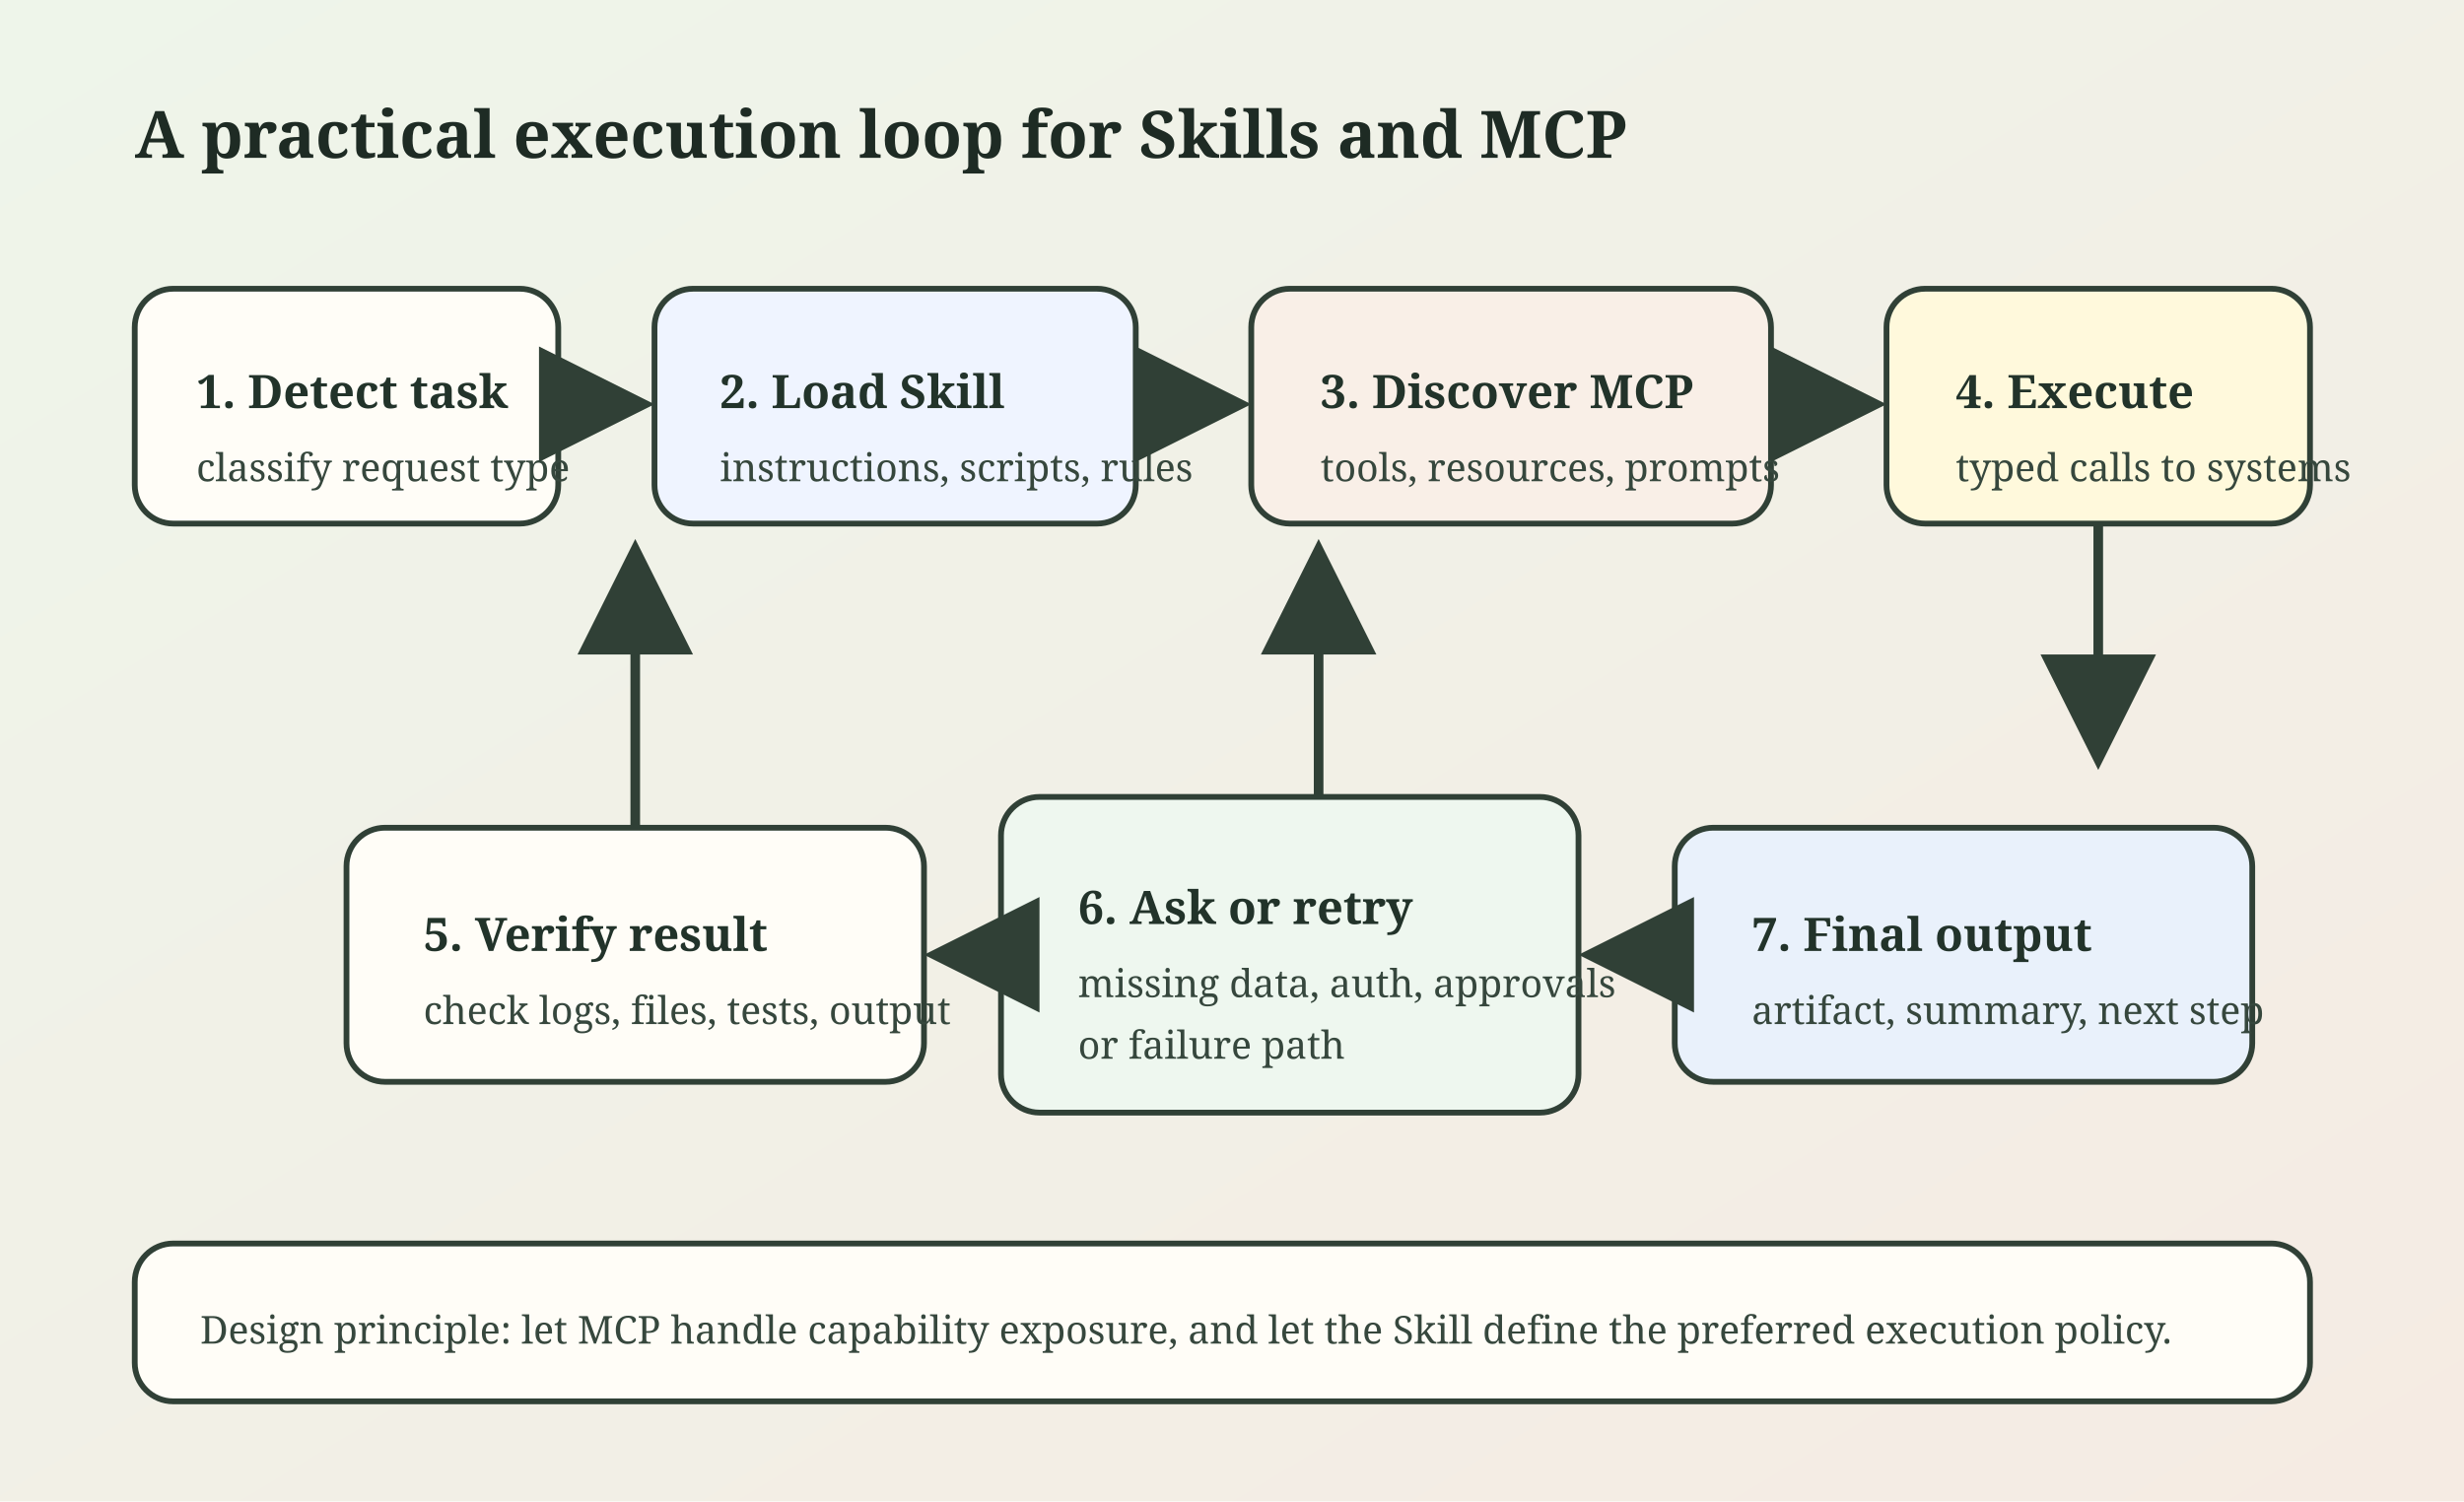
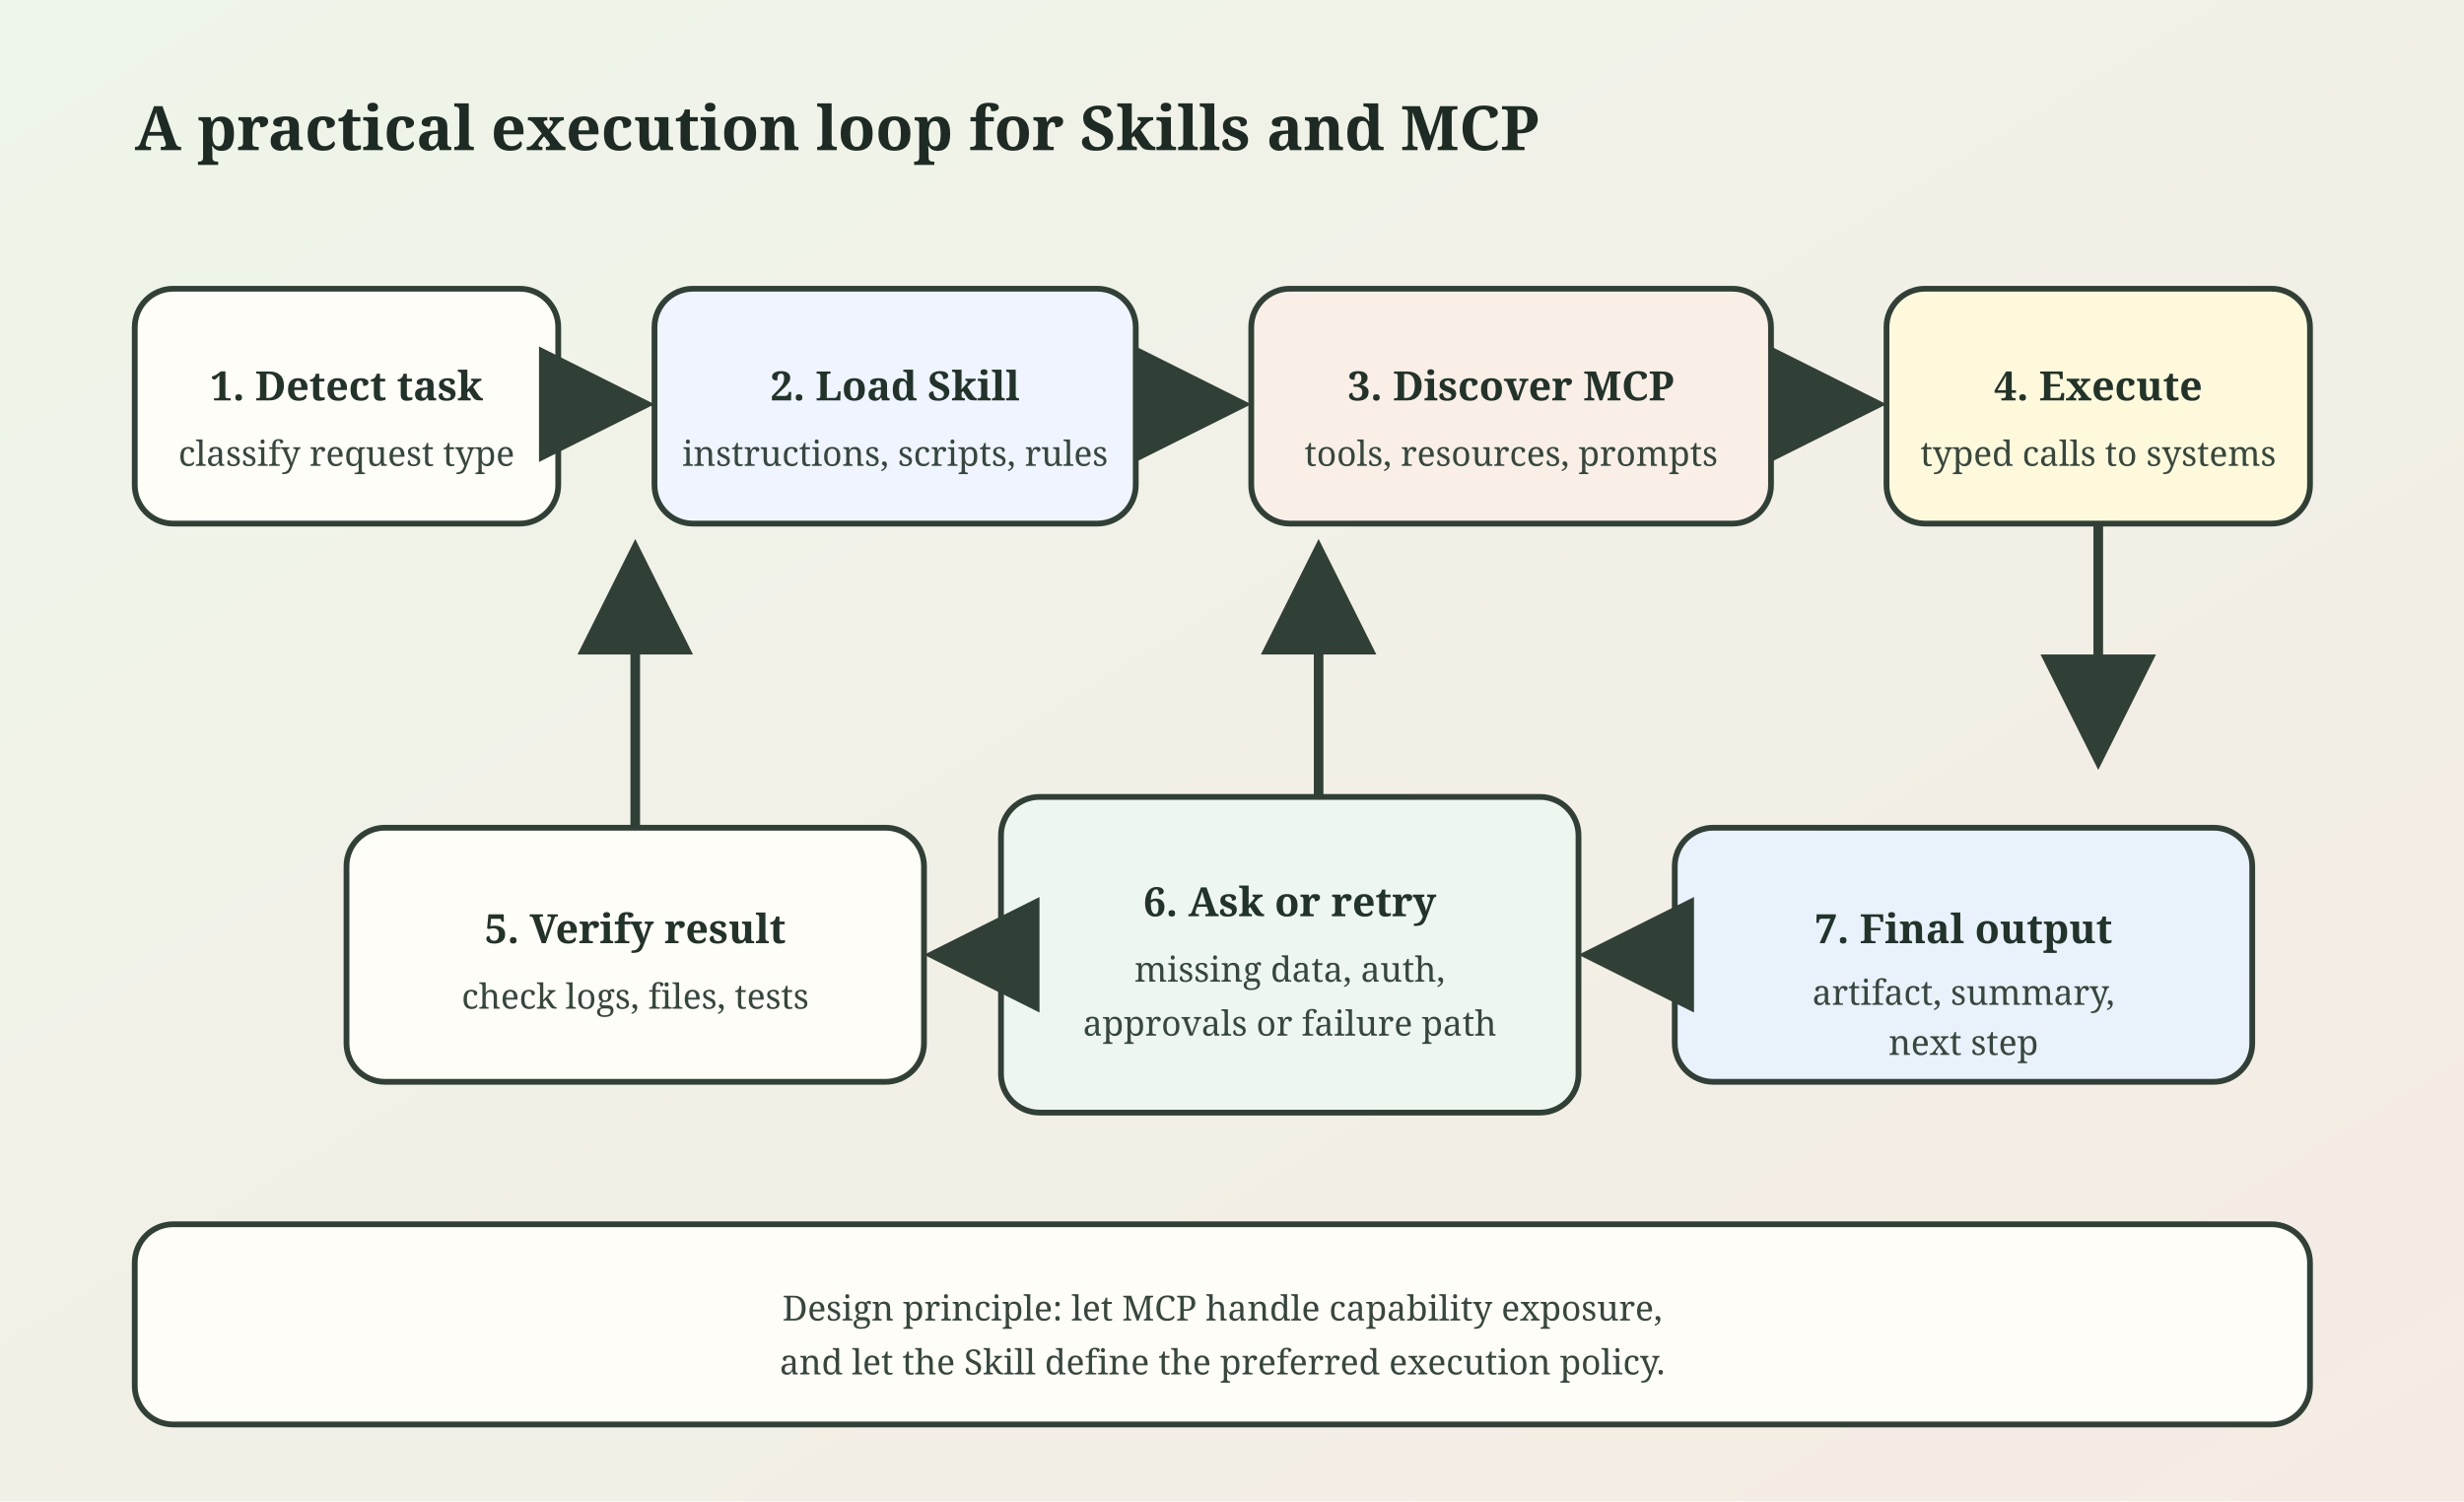
<svg xmlns="http://www.w3.org/2000/svg" width="1280" height="780" viewBox="0 0 1280 780" role="img" aria-labelledby="title desc">
  <defs>
    <linearGradient id="bg2" x1="0" x2="1" y1="0" y2="1">
      <stop offset="0%" stop-color="#eef5ea" />
      <stop offset="100%" stop-color="#f5ebe3" />
    </linearGradient>
    <style>
-       .h { font: 700 34px Georgia, serif; fill: #1e2b24; }
-       .t { font: 600 24px Georgia, serif; fill: #22332a; }
-       .s { font: 500 20px Georgia, serif; fill: #36473d; }
+       .h { font: 700 32px Georgia, serif; fill: #1e2b24; }
+       .t { font: 600 21px Georgia, serif; fill: #22332a; }
+       .s { font: 500 18px Georgia, serif; fill: #36473d; }
      .box { rx: 20; ry: 20; stroke: #304036; stroke-width: 3; }
      .arrow { stroke: #304036; stroke-width: 5; fill: none; marker-end: url(#am); }
    </style>
    <marker id="am" markerWidth="12" markerHeight="12" refX="10" refY="6" orient="auto">
      <path d="M0,0 L12,6 L0,12 z" fill="#304036" />
    </marker>
  </defs>
  <rect width="1280" height="780" fill="url(#bg2)" />
-   <text x="70" y="82" class="h">A practical execution loop for Skills and MCP</text>
+   <text x="70" y="78" class="h">A practical execution loop for Skills and MCP</text>
  <rect x="70" y="150" width="220" height="122" class="box" fill="#fffdf7" />
-   <text x="102" y="212" class="t">1. Detect task</text>
-   <text x="102" y="250" class="s">classify request type</text>
+   <text x="180" y="208" class="t" text-anchor="middle">1. Detect task</text>
+   <text x="180" y="242" class="s" text-anchor="middle">classify request type</text>
  <rect x="340" y="150" width="250" height="122" class="box" fill="#eff4ff" />
-   <text x="374" y="212" class="t">2. Load Skill</text>
-   <text x="374" y="250" class="s">instructions, scripts, rules</text>
+   <text x="465" y="208" class="t" text-anchor="middle">2. Load Skill</text>
+   <text x="465" y="242" class="s" text-anchor="middle">instructions, scripts, rules</text>
  <rect x="650" y="150" width="270" height="122" class="box" fill="#f9efe7" />
-   <text x="686" y="212" class="t">3. Discover MCP</text>
-   <text x="686" y="250" class="s">tools, resources, prompts</text>
+   <text x="785" y="208" class="t" text-anchor="middle">3. Discover MCP</text>
+   <text x="785" y="242" class="s" text-anchor="middle">tools, resources, prompts</text>
  <rect x="980" y="150" width="220" height="122" class="box" fill="#fff9dc" />
-   <text x="1016" y="212" class="t">4. Execute</text>
-   <text x="1016" y="250" class="s">typed calls to systems</text>
+   <text x="1090" y="208" class="t" text-anchor="middle">4. Execute</text>
+   <text x="1090" y="242" class="s" text-anchor="middle">typed calls to systems</text>
  <rect x="180" y="430" width="300" height="132" class="box" fill="#fffdf7" />
-   <text x="220" y="494" class="t">5. Verify result</text>
-   <text x="220" y="532" class="s">check logs, files, tests, output</text>
+   <text x="330" y="490" class="t" text-anchor="middle">5. Verify result</text>
+   <text x="330" y="524" class="s" text-anchor="middle">check logs, files, tests</text>
  <rect x="520" y="414" width="300" height="164" class="box" fill="#eef7ef" />
-   <text x="560" y="480" class="t">6. Ask or retry</text>
-   <text x="560" y="518" class="s">missing data, auth, approvals</text>
-   <text x="560" y="550" class="s">or failure path</text>
+   <text x="670" y="476" class="t" text-anchor="middle">6. Ask or retry</text>
+   <text x="670" y="510" class="s" text-anchor="middle">missing data, auth,</text>
+   <text x="670" y="538" class="s" text-anchor="middle">approvals or failure path</text>
  <rect x="870" y="430" width="300" height="132" class="box" fill="#e9f1fb" />
-   <text x="910" y="494" class="t">7. Final output</text>
-   <text x="910" y="532" class="s">artifact, summary, next step</text>
+   <text x="1020" y="490" class="t" text-anchor="middle">7. Final output</text>
+   <text x="1020" y="522" class="s" text-anchor="middle">artifact, summary,</text>
+   <text x="1020" y="548" class="s" text-anchor="middle">next step</text>
  <path d="M290 210 L330 210" class="arrow" />
  <path d="M590 210 L640 210" class="arrow" />
  <path d="M920 210 L970 210" class="arrow" />
  <path d="M1090 272 L1090 390" class="arrow" />
  <path d="M870 496 L830 496" class="arrow" />
  <path d="M520 496 L490 496" class="arrow" />
  <path d="M330 430 L330 290" class="arrow" />
  <path d="M685 414 L685 290" class="arrow" />
-   <rect x="70" y="646" width="1130" height="82" class="box" fill="#fffdf7" />
-   <text x="104" y="698" class="s">Design principle: let MCP handle capability exposure, and let the Skill define the preferred execution policy.</text>
+   <rect x="70" y="636" width="1130" height="104" class="box" fill="#fffdf7" />
+   <text x="635" y="686" class="s" text-anchor="middle">Design principle: let MCP handle capability exposure,</text>
+   <text x="635" y="714" class="s" text-anchor="middle">and let the Skill define the preferred execution policy.</text>
</svg>
